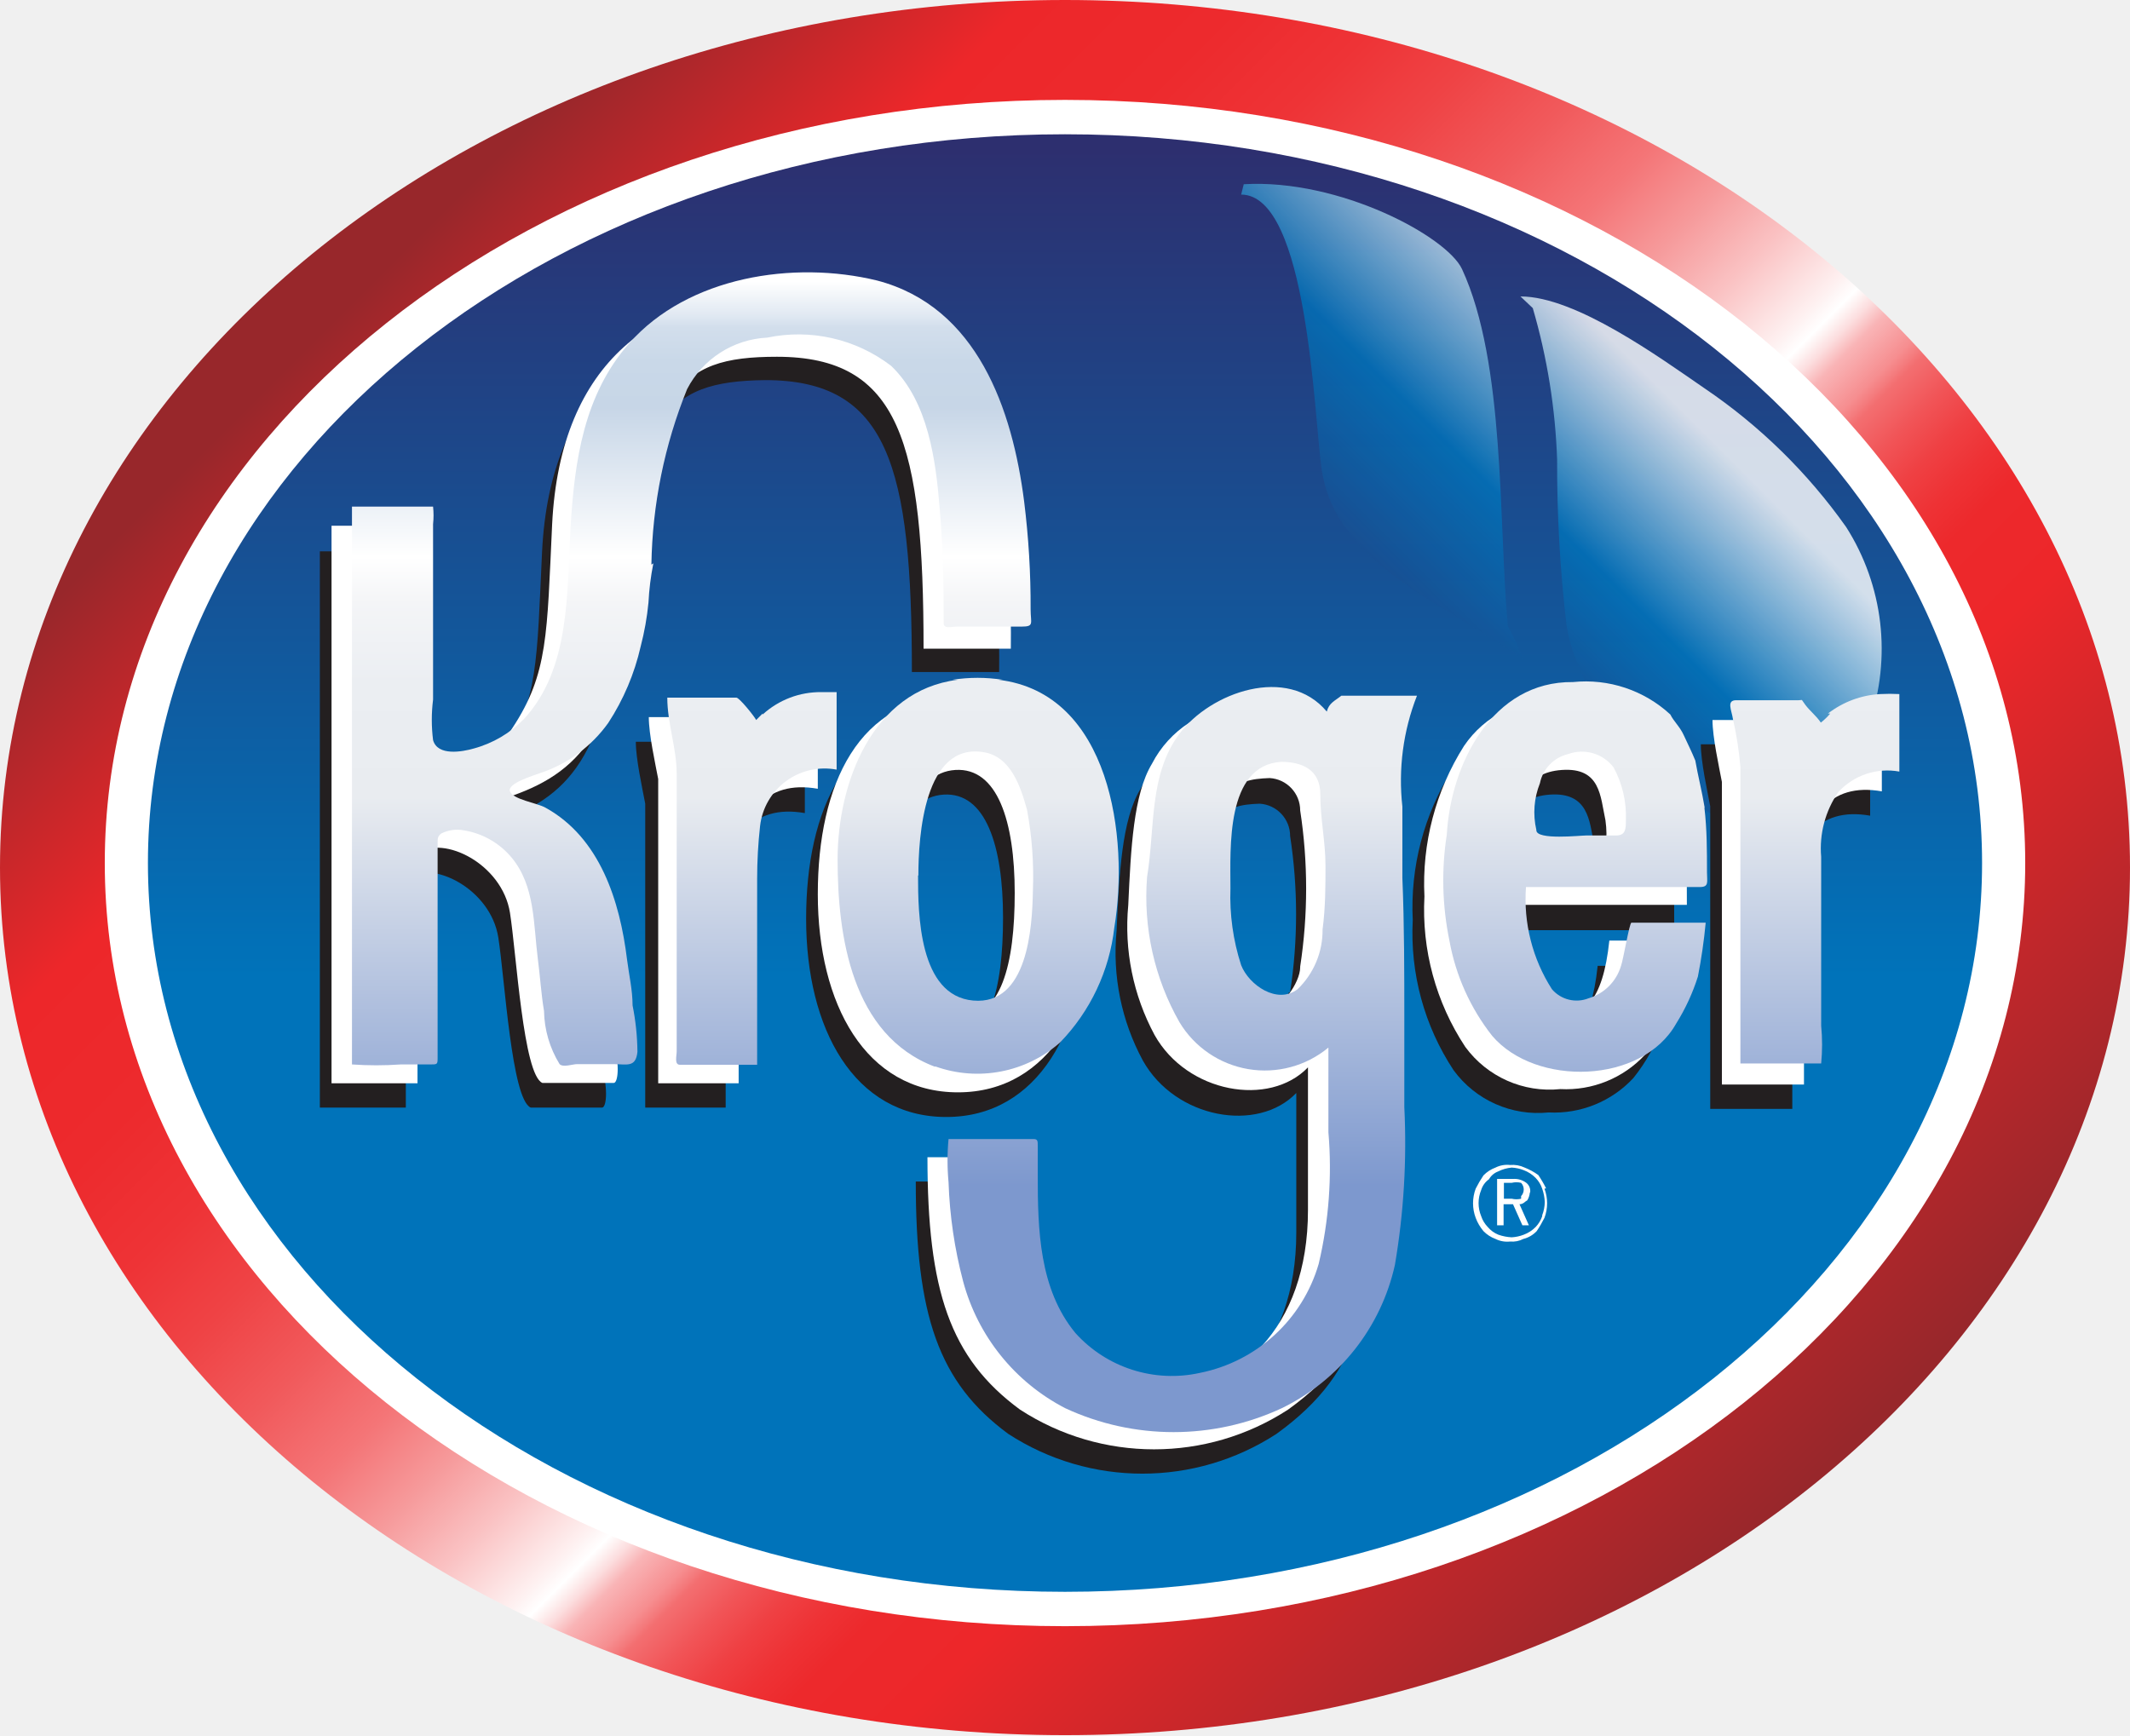
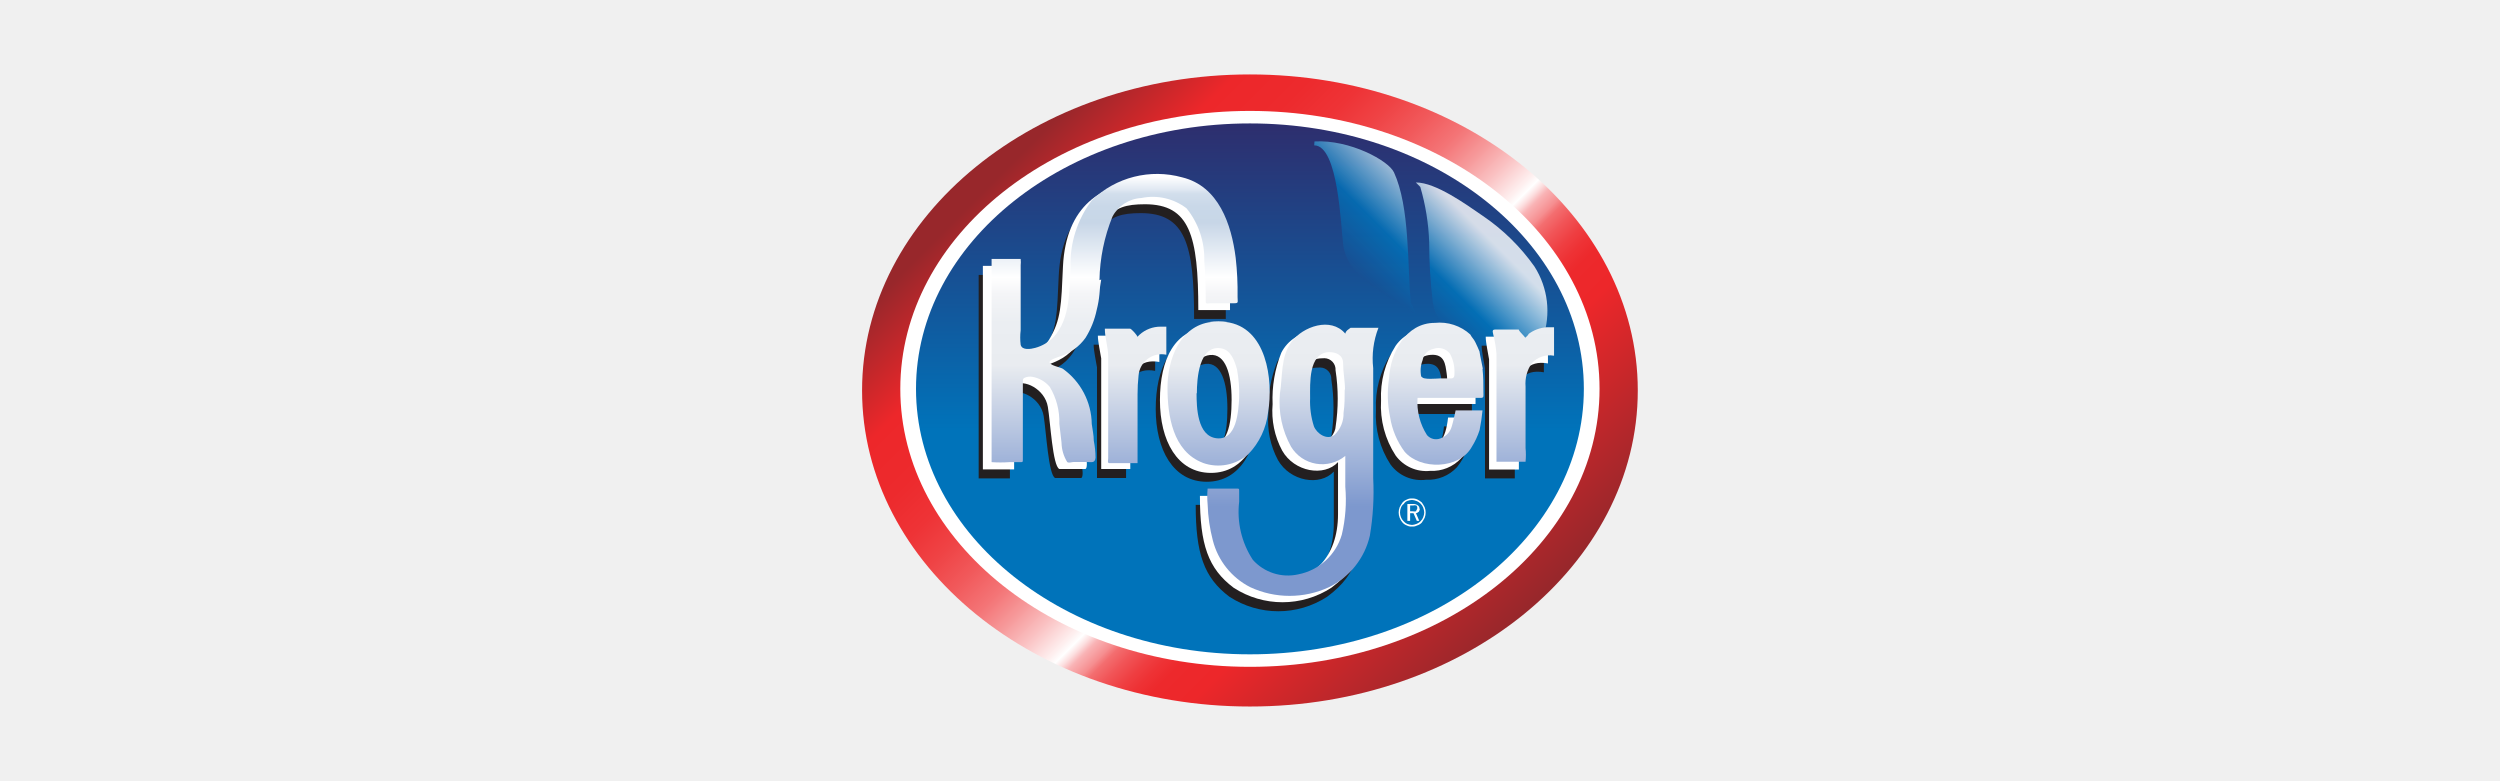
- <svg xmlns="http://www.w3.org/2000/svg" xmlns:xlink="http://www.w3.org/1999/xlink" viewBox="0 0 65.66 53.5">
+ <svg xmlns="http://www.w3.org/2000/svg" xmlns:xlink="http://www.w3.org/1999/xlink" viewBox="0 0 171.97 53.72">
  <defs>
-     <style>.cls-1{fill:url(#linear-gradient);}.cls-2,.cls-6{fill:#fff;}.cls-3{fill:url(#linear-gradient-2);}.cls-10,.cls-11,.cls-12,.cls-13,.cls-4,.cls-5,.cls-6,.cls-7,.cls-8,.cls-9{fill-rule:evenodd;}.cls-4,.cls-5{opacity:0.81;}.cls-4{fill:url(#linear-gradient-3);}.cls-5{fill:url(#linear-gradient-4);}.cls-7{fill:#231f20;}.cls-8{fill:url(#linear-gradient-5);}.cls-9{fill:url(#linear-gradient-6);}.cls-10{fill:url(#linear-gradient-7);}.cls-11{fill:url(#linear-gradient-8);}.cls-12{fill:url(#linear-gradient-9);}.cls-13{fill:url(#linear-gradient-10);}</style>
-     <linearGradient id="linear-gradient" x1="12.72" y1="6.64" x2="53.77" y2="47.69" gradientUnits="userSpaceOnUse">
+     <style>.cls-1{fill:url(#linear-gradient);}.cls-2,.cls-6{fill:#fff;}.cls-3{fill:url(#linear-gradient-2);}.cls-10,.cls-11,.cls-12,.cls-13,.cls-4,.cls-5,.cls-6,.cls-7,.cls-8,.cls-9{fill-rule:evenodd;}.cls-4,.cls-5{opacity:0.81;}.cls-4{fill:url(#linear-gradient-3);}.cls-5{fill:url(#linear-gradient-4);}.cls-7{fill:#231f20;}.cls-8{fill:url(#linear-gradient-5);}.cls-9{fill:url(#linear-gradient-6);}.cls-10{fill:url(#linear-gradient-7);}.cls-11{fill:url(#linear-gradient-8);}.cls-12{fill:url(#linear-gradient-9);}.cls-13{fill:url(#linear-gradient-10);}.cls-14{fill:none;}</style>
+     <linearGradient id="linear-gradient" x1="69.64" y1="10.52" x2="103" y2="43.88" gradientUnits="userSpaceOnUse">
      <stop offset="0.01" stop-color="#98272b" />
      <stop offset="0.15" stop-color="#ed272a" />
      <stop offset="0.23" stop-color="#ed2a2d" />
      <stop offset="0.29" stop-color="#ee3336" />
      <stop offset="0.34" stop-color="#ef4345" />
      <stop offset="0.39" stop-color="#f1595b" />
      <stop offset="0.44" stop-color="#f47577" />
      <stop offset="0.48" stop-color="#f6999a" />
      <stop offset="0.52" stop-color="#fac2c3" />
      <stop offset="0.56" stop-color="#fef1f1" />
      <stop offset="0.57" stop-color="#fff" />
      <stop offset="0.58" stop-color="#fcdfe0" />
      <stop offset="0.59" stop-color="#f9b4b6" />
      <stop offset="0.61" stop-color="#f68e90" />
      <stop offset="0.62" stop-color="#f36e70" />
      <stop offset="0.64" stop-color="#f15457" />
      <stop offset="0.66" stop-color="#ef4043" />
      <stop offset="0.68" stop-color="#ee3235" />
      <stop offset="0.7" stop-color="#ed292c" />
      <stop offset="0.75" stop-color="#ed272a" />
      <stop offset="1" stop-color="#98272b" />
    </linearGradient>
-     <linearGradient id="linear-gradient-2" x1="32.83" y1="4.14" x2="32.83" y2="48.94" gradientUnits="userSpaceOnUse">
+     <linearGradient id="linear-gradient-2" x1="85.98" y1="8.49" x2="85.98" y2="44.89" gradientUnits="userSpaceOnUse">
      <stop offset="0.01" stop-color="#2d2f6f" />
      <stop offset="0.58" stop-color="#0073ba" />
    </linearGradient>
-     <linearGradient id="linear-gradient-3" x1="37.55" y1="18.06" x2="47.77" y2="7.83" gradientUnits="userSpaceOnUse">
+     <linearGradient id="linear-gradient-3" x1="89.82" y1="19.8" x2="98.12" y2="11.49" gradientUnits="userSpaceOnUse">
      <stop offset="0.01" stop-color="#2d2f6f" />
      <stop offset="0.56" stop-color="#0073ba" />
      <stop offset="0.97" stop-color="#fff" />
    </linearGradient>
-     <linearGradient id="linear-gradient-4" x1="45.12" y1="23.52" x2="54.19" y2="14.46" xlink:href="#linear-gradient-3" />
-     <linearGradient id="linear-gradient-5" x1="30.16" y1="8.33" x2="30.16" y2="43.65" gradientUnits="userSpaceOnUse">
+     <linearGradient id="linear-gradient-4" x1="95.97" y1="24.23" x2="103.34" y2="16.87" xlink:href="#linear-gradient-3" />
+     <linearGradient id="linear-gradient-5" x1="83.82" y1="11.89" x2="83.82" y2="40.59" gradientUnits="userSpaceOnUse">
      <stop offset="0.01" stop-color="#fff" />
      <stop offset="0.02" stop-color="#f4f7fa" />
      <stop offset="0.04" stop-color="#e0e8f2" />
      <stop offset="0.05" stop-color="#d2deec" />
      <stop offset="0.08" stop-color="#c9d8e8" />
      <stop offset="0.12" stop-color="#c7d6e7" />
      <stop offset="0.25" stop-color="#fff" />
      <stop offset="0.29" stop-color="#f4f5f7" />
      <stop offset="0.36" stop-color="#ebeef2" />
      <stop offset="0.46" stop-color="#e9ecf0" />
      <stop offset="0.8" stop-color="#7d98ce" />
    </linearGradient>
-     <linearGradient id="linear-gradient-6" x1="48.57" y1="8.33" x2="48.57" y2="43.67" xlink:href="#linear-gradient-5" />
-     <linearGradient id="linear-gradient-7" x1="23.18" y1="8.36" x2="23.18" y2="43.62" xlink:href="#linear-gradient-5" />
-     <linearGradient id="linear-gradient-8" x1="36.42" y1="8.27" x2="36.42" y2="43.63" xlink:href="#linear-gradient-5" />
-     <linearGradient id="linear-gradient-9" x1="56.01" y1="8.37" x2="56.01" y2="43.62" xlink:href="#linear-gradient-5" />
-     <linearGradient id="linear-gradient-10" x1="21.31" y1="8.33" x2="21.31" y2="43.66" xlink:href="#linear-gradient-5" />
+     <linearGradient id="linear-gradient-6" x1="98.77" y1="11.89" x2="98.77" y2="40.61" xlink:href="#linear-gradient-5" />
+     <linearGradient id="linear-gradient-7" x1="78.14" y1="11.92" x2="78.14" y2="40.57" xlink:href="#linear-gradient-5" />
+     <linearGradient id="linear-gradient-8" x1="88.9" y1="11.84" x2="88.9" y2="40.58" xlink:href="#linear-gradient-5" />
+     <linearGradient id="linear-gradient-9" x1="104.82" y1="11.92" x2="104.82" y2="40.57" xlink:href="#linear-gradient-5" />
+     <linearGradient id="linear-gradient-10" x1="76.63" y1="11.89" x2="76.63" y2="40.6" xlink:href="#linear-gradient-5" />
  </defs>
  <g id="Layer_2" data-name="Layer 2">
    <g id="Layer_1-2" data-name="Layer 1">
-       <ellipse class="cls-1" cx="32.83" cy="26.75" rx="32.83" ry="26.75" />
-       <ellipse class="cls-2" cx="32.83" cy="26.61" rx="29.6" ry="23.53" />
-       <ellipse class="cls-3" cx="32.83" cy="26.61" rx="28.27" ry="22.47" />
-       <path class="cls-4" d="M38.26,6c2.06,0,2.25,6.9,2.48,8.46.43,2.91,3.64,4.07,6.19,5.84a6.83,6.83,0,0,0-.45-1c-.29-3.21-.07-8.1-1.41-11-.46-1-3.76-2.79-6.73-2.62" />
-       <path class="cls-5" d="M46.87,9.14c1.71,0,4.3,1.89,5.67,2.83a17.08,17.08,0,0,1,4.37,4.28,7,7,0,0,1,.71,6.05c-.51,1.91-2,4.58-4.25,3.2s-4.67-3.67-5.08-6.22A42.57,42.57,0,0,1,48,14.17a19,19,0,0,0-.75-4.67" />
-       <path class="cls-6" d="M51.77,24.15a.32.32,0,0,0-.12-.29.61.61,0,0,0-.41-.12h-.49v1.43H51v-.65h.28l.29.65h.2l-.29-.65c.12,0,.16-.08.24-.12a.57.57,0,0,0,.08-.24Zm-.28.2a.6.6,0,0,1-.29,0H51v-.49h.24a.61.61,0,0,1,.29,0,.31.31,0,0,1,.08.2.31.31,0,0,1-.08.2Z" />
-       <path class="cls-6" d="M52.26,24a3.62,3.62,0,0,0-.24-.41,1.9,1.9,0,0,0-.37-.24.87.87,0,0,0-.45-.08.8.8,0,0,0-.45.08,1,1,0,0,0-.37.24,3.77,3.77,0,0,0-.24.41,1.28,1.28,0,0,0,0,.9,1.38,1.38,0,0,0,.24.41,1,1,0,0,0,.37.24.8.8,0,0,0,.45.08.73.73,0,0,0,.41-.08.84.84,0,0,0,.41-.24,3.62,3.62,0,0,0,.24-.41,1.27,1.27,0,0,0,0-.9Zm-.12.86a.88.88,0,0,1-.2.33,1,1,0,0,1-.37.24,1.2,1.2,0,0,1-.37.08,1.46,1.46,0,0,1-.41-.08.84.84,0,0,1-.33-.24.88.88,0,0,1-.2-.33,1.06,1.06,0,0,1,0-.82.63.63,0,0,1,.24-.33.55.55,0,0,1,.28-.24,1.2,1.2,0,0,1,.41-.08,1.19,1.19,0,0,1,.37.08,1,1,0,0,1,.37.24.88.88,0,0,1,.2.33,1.44,1.44,0,0,1,.08.41,1.2,1.2,0,0,1-.08.41Z" />
-       <path class="cls-7" d="M21.76,22.87H19.6c0,.53.2,1.43.29,1.91v9.37h2.48v-6.6c0-1.67.81-2.77,2.44-2.48V22.62a3,3,0,0,0-2.49.9c-.16-.24-.33-.33-.57-.65Z" />
-       <path class="cls-7" d="M15,25.44c2.4-.73,3.63-1.91,4.07-6.31.57-6.31,1.34-7.37,4.52-7.41,3.79,0,4.52,2.65,4.52,9H30.8c.12-10.51-4.24-10.92-7-10.88-3.83.08-6.84,2.08-7.09,7.17-.16,3.38-.12,4.6-1.22,6.27-.65,1.06-2.81,1.79-3.06,1V17H9.86V34.15h2.65V27.07c.81-.57,2.61.33,2.85,1.83.2,1.26.41,5,1,5.25h2.2c.12,0,.2-.49,0-1.26-.45-4.36-1-6.07-3.71-7-.16,0-.24-.33.12-.45Z" />
-       <path class="cls-7" d="M33.49,28.33c0-3.38-1.26-6.11-4.32-6.11s-4.32,2.73-4.32,6.11,1.47,6.11,4.32,6.11,4.32-2.77,4.32-6.11Zm-6.15,0c0-2,.45-3.75,1.75-3.83s1.83,1.59,1.83,3.79-.41,3.87-1.75,3.87-1.83-1.79-1.83-3.83Z" />
-       <path class="cls-7" d="M55.16,23.64a7.16,7.16,0,0,0-.57-.69H52.43c0,.53.2,1.43.29,1.91v9.33l2.53,0V27.63c0-1.67.77-2.77,2.4-2.48V22.71a2.89,2.89,0,0,0-2.49.94Z" />
-       <path class="cls-7" d="M40.37,22.79c-.2.16-.37.16-.45.45a2.39,2.39,0,0,0-2-.69,3.31,3.31,0,0,0-2.77,1.79c-.57.94-.65,2.61-.73,4.36a7,7,0,0,0,.81,4c1,1.79,3.54,2.24,4.73,1V38c0,3.67-2.2,5.62-4.77,5.66-2.12,0-4.2-1.22-4.2-5.42V36.43H28.23c0,4.11.69,6.19,2.85,7.78a7.58,7.58,0,0,0,8.27,0c2.77-2,2.93-4.16,2.93-7.94v-4l-.12-7.45a3.72,3.72,0,0,1,.49-2Zm-.65,7.82c0,.49-.61,1.34-1.1,1.34C37.24,32,37,30.89,37,28.49c0-3.42.69-3.67,1.83-3.71a1,1,0,0,1,.94,1,15.84,15.84,0,0,1,0,4.81Z" />
-       <path class="cls-7" d="M47.66,22.34a3.24,3.24,0,0,0-2.89,1.39,7.94,7.94,0,0,0-1.22,4.64A7.67,7.67,0,0,0,44.81,33a3.22,3.22,0,0,0,2.93,1.3,3.33,3.33,0,0,0,2.61-1.06,5.56,5.56,0,0,0,1.22-3.46l-2.32,0c-.2,1.91-.81,2.4-1.75,2.4s-1.51-2.28-1.43-3.5h5.54c0-2.2,0-3.67-.94-5.13-1-1.06-1.51-1.14-3-1.18ZM49,27.11H46.52c-.16,0-.24-.49-.12-1.06s.2-1.47,1.38-1.55S49,25.31,49.13,26c.08.57,0,1.06-.16,1.06Z" />
-       <path class="cls-2" d="M22.12,22.11H20c0,.53.2,1.43.29,1.91V33.4h2.48V26.8c0-1.67.81-2.77,2.44-2.48V21.87a3,3,0,0,0-2.48.9c-.16-.24-.33-.33-.57-.65Z" />
-       <path class="cls-2" d="M15.35,24.68c2.4-.73,3.63-1.91,4.07-6.31C20,12.05,20.77,11,23.95,11c3.79,0,4.52,2.65,4.52,9h2.69C31.28,9.4,26.92,9,24.11,9c-3.83.08-6.84,2.08-7.09,7.17-.16,3.38-.12,4.6-1.22,6.27-.65,1.06-2.81,1.79-3.05,1V16.21H10.22V33.4h2.65V26.31c.81-.57,2.61.33,2.85,1.83.2,1.26.41,5,1,5.25h2.2c.12,0,.2-.49,0-1.26-.45-4.36-1-6.07-3.71-7-.16,0-.24-.33.12-.45Z" />
-       <path class="cls-2" d="M33.85,27.57c0-3.38-1.26-6.11-4.32-6.11s-4.32,2.73-4.32,6.11,1.47,6.11,4.32,6.11,4.32-2.77,4.32-6.11Zm-6.15,0c0-2,.45-3.75,1.75-3.83s1.83,1.59,1.83,3.79-.41,3.87-1.75,3.87-1.83-1.79-1.83-3.83Z" />
-       <path class="cls-2" d="M55.52,22.89a7.11,7.11,0,0,0-.57-.69H52.79c0,.53.2,1.43.29,1.91v9.33l2.53,0V26.88c0-1.67.77-2.77,2.4-2.48V22a2.89,2.89,0,0,0-2.49.94Z" />
-       <path class="cls-2" d="M40.73,22c-.2.16-.37.16-.45.45a2.4,2.4,0,0,0-2-.69,3.31,3.31,0,0,0-2.77,1.79c-.57.94-.65,2.61-.73,4.36a7.05,7.05,0,0,0,.81,4c1,1.79,3.54,2.24,4.73,1v4.4c0,3.67-2.2,5.62-4.77,5.66-2.12,0-4.2-1.22-4.2-5.42V35.68H28.59c0,4.11.69,6.19,2.85,7.78a7.58,7.58,0,0,0,8.27,0c2.77-2,2.93-4.16,2.93-7.94v-4L42.53,24A3.73,3.73,0,0,1,43,22Zm-.65,7.82c0,.49-.61,1.34-1.1,1.34-1.38,0-1.63-1.06-1.67-3.46,0-3.42.69-3.67,1.83-3.71a1,1,0,0,1,.94,1,15.86,15.86,0,0,1,0,4.81Z" />
-       <path class="cls-2" d="M48,21.58A3.24,3.24,0,0,0,45.13,23a7.94,7.94,0,0,0-1.22,4.64,7.67,7.67,0,0,0,1.26,4.64,3.22,3.22,0,0,0,2.93,1.3,3.32,3.32,0,0,0,2.61-1.06A5.56,5.56,0,0,0,51.93,29l-2.32,0c-.2,1.91-.81,2.4-1.75,2.4s-1.51-2.28-1.43-3.5H52c0-2.2,0-3.67-.94-5.13-1-1.06-1.51-1.14-3-1.18Zm1.3,4.77H46.88c-.16,0-.24-.49-.12-1.06s.2-1.47,1.39-1.55,1.18.81,1.34,1.55c.08.57,0,1.06-.16,1.06Z" />
-       <path class="cls-8" d="M28.83,32.88a3.85,3.85,0,0,0,3.85-.74,6.07,6.07,0,0,0,1.67-3.54c.46-2.76-.12-7.23-3.57-7.64h.13a5,5,0,0,0-1.55,0h.16c-2.64.33-3.7,3.19-3.7,5.54s.43,5.42,3,6.39M28.31,27c0-1.22.18-4.1,2-3.81.85.13,1.15,1.06,1.35,1.78a11.25,11.25,0,0,1,.18,2.51C31.82,28.6,31.68,31,30,30.85s-1.7-2.69-1.7-3.86" />
-       <path class="cls-9" d="M52.55,24.91c-.08-.49-.21-1-.29-1.46-.11-.27-.24-.53-.36-.79s-.3-.41-.41-.63a3.84,3.84,0,0,0-3-1C46,21,44.72,23.56,44.6,25.73A9.18,9.18,0,0,0,44.68,29,6.64,6.64,0,0,0,46,31.94c1.34,1.57,4.62,1.49,5.67-.38a6.3,6.3,0,0,0,.67-1.45,16.66,16.66,0,0,0,.24-1.66l-1.56,0h-.73c-.06,0-.25,1.14-.32,1.33a1.48,1.48,0,0,1-1,1,1,1,0,0,1-1.13-.28,5.15,5.15,0,0,1-.8-3.15h5.36c.29,0,.22-.16.22-.45,0-.67,0-1.33-.08-2m-5.18.69a2.41,2.41,0,0,1,.11-1.44,1.16,1.16,0,0,1,.87-.9,1.23,1.23,0,0,1,1.4.41,3.15,3.15,0,0,1,.38,1.63c0,.25,0,.47-.3.47h-.92c-.19,0-1.54.15-1.54-.16" />
-       <path class="cls-10" d="M23.51,22l-.2.2c-.06-.12-.52-.69-.61-.69H20.57c0,.79.29,1.56.29,2.35v8.55c0,.15-.08.42.1.42h2.38s0-.48,0-.51V27.1a14.74,14.74,0,0,1,.09-1.63,2,2,0,0,1,2.36-1.74V21.34s-.41,0-.47,0a2.64,2.64,0,0,0-1.81.69" />
-       <path class="cls-11" d="M41.35,21.45c-.2.16-.38.22-.45.49-1.21-1.45-3.59-.59-4.54.68s-.75,2.91-1,4.42a7.82,7.82,0,0,0,1,4.48,3.07,3.07,0,0,0,4.59.78v2.61a12.88,12.88,0,0,1-.3,4.06,4.79,4.79,0,0,1-3.66,3.36,4,4,0,0,1-3.84-1.23c-1.12-1.36-1.16-3.2-1.16-4.87v-.9c0-.15,0-.21-.13-.21H29.24a7.09,7.09,0,0,0,0,1.33,13.83,13.83,0,0,0,.45,3.06,6.21,6.21,0,0,0,3.15,3.91,7.92,7.92,0,0,0,6.67,0A6.47,6.47,0,0,0,43,39a22.37,22.37,0,0,0,.29-4.86V31.45c0-1.45,0-2.93-.06-4.38,0-.73,0-1.47,0-2.2a7.19,7.19,0,0,1,.45-3.42H41.35m-.49,5.21c0,.67,0,1.31-.09,2A2.52,2.52,0,0,1,40,30.5c-.63.48-1.5-.13-1.74-.74a6.87,6.87,0,0,1-.33-2.37c0-1.23-.15-3.79,1.56-3.9.65,0,1.21.24,1.21,1s.16,1.46.16,2.2" />
-       <path class="cls-12" d="M56.42,22a2,2,0,0,1-.29.28c-.14-.21-.33-.35-.48-.55s-.06-.14-.21-.14l-1,0-.92,0c-.31,0-.14.31-.1.58a10.43,10.43,0,0,1,.23,1.48v8.63s0,.51,0,.51h2.49a6,6,0,0,0,0-1.16V26.42a3.06,3.06,0,0,1,.53-2,2.05,2.05,0,0,1,1.88-.63V21.66s0-.22,0-.26a5.71,5.71,0,0,0-.59,0,2.89,2.89,0,0,0-1.61.6" />
-       <path class="cls-13" d="M20.08,17.41A15.07,15.07,0,0,1,21.18,12a2.94,2.94,0,0,1,2.47-1.59,4.7,4.7,0,0,1,3.82.87c1.15,1.1,1.38,2.93,1.5,4.43.1,1.17.12,2.34.12,3.51,0,.18.25.1.4.1h2c.4,0,.28-.1.28-.53a26,26,0,0,0-.2-3.33c-.36-2.83-1.44-6-4.53-6.81-2.58-.63-5.83-.12-7.64,1.93-1.4,1.58-1.69,3.63-1.81,5.66s0,4.36-1.43,5.92a3.4,3.4,0,0,1-1.56.92c-.35.1-1.11.24-1.25-.26a5,5,0,0,1,0-1.25V16.16a2.51,2.51,0,0,0,0-.54H10.85s0,9.73,0,10.64v6.56a10.75,10.75,0,0,0,1.5,0h.91c.22,0,.23,0,.23-.2V26c0-.15,0-.21.11-.3a1.1,1.1,0,0,1,.69-.1,2.42,2.42,0,0,1,1.48.84c.73.88.67,2.05.81,3.13.07.53.1,1.07.19,1.6a3.23,3.23,0,0,0,.48,1.64c.11.11.4,0,.54,0h1.11c.42,0,.7.12.75-.38A7.66,7.66,0,0,0,19.5,31c0-.47-.11-.94-.17-1.41-.22-1.8-.83-3.76-2.52-4.69-.25-.14-1-.25-1.09-.5s.74-.49.92-.56a4.2,4.2,0,0,0,2.11-1.55,7.25,7.25,0,0,0,1-2.36,8.66,8.66,0,0,0,.24-1.35,8.3,8.3,0,0,1,.15-1.21" />
-       <path class="cls-6" d="M47.17,36.76a.32.32,0,0,0-.12-.29.61.61,0,0,0-.41-.12h-.49v1.43h.2v-.65h.29l.29.65h.2l-.29-.65c.12,0,.16-.08.24-.12a.57.57,0,0,0,.08-.24Zm-.28.2a.61.61,0,0,1-.29,0h-.24v-.49h.24a.61.61,0,0,1,.29,0,.3.3,0,0,1,0,.41Z" />
-       <path class="cls-6" d="M47.66,36.64a3.57,3.57,0,0,0-.24-.41A1.9,1.9,0,0,0,47,36a.87.87,0,0,0-.45-.08.8.8,0,0,0-.45.08,1,1,0,0,0-.37.24,3.72,3.72,0,0,0-.24.41,1.28,1.28,0,0,0,0,.9,1.39,1.39,0,0,0,.24.41,1,1,0,0,0,.37.24.81.81,0,0,0,.45.08.74.74,0,0,0,.41-.08.85.85,0,0,0,.41-.24,3.66,3.66,0,0,0,.24-.41,1.28,1.28,0,0,0,0-.9Zm-.12.86a.88.88,0,0,1-.2.33,1,1,0,0,1-.37.24,1.2,1.2,0,0,1-.37.08,1.45,1.45,0,0,1-.41-.08.84.84,0,0,1-.33-.24.87.87,0,0,1-.2-.33,1.05,1.05,0,0,1,0-.81.63.63,0,0,1,.24-.33.54.54,0,0,1,.28-.24A1.18,1.18,0,0,1,46.6,36a1.17,1.17,0,0,1,.37.08,1,1,0,0,1,.37.24.88.88,0,0,1,.2.33,1.42,1.42,0,0,1,.08.41,1.19,1.19,0,0,1-.08.41Z" />
+       <ellipse class="cls-1" cx="85.98" cy="26.86" rx="26.68" ry="21.74" />
+       <ellipse class="cls-2" cx="85.98" cy="26.75" rx="24.05" ry="19.12" />
+       <ellipse class="cls-3" cx="85.98" cy="26.75" rx="22.97" ry="18.26" />
+       <path class="cls-4" d="M90.4,10c1.67,0,1.83,5.6,2,6.87.35,2.37,3,3.31,5,4.75a5.55,5.55,0,0,0-.36-.81c-.23-2.61-.06-6.58-1.15-8.95-.37-.81-3.05-2.27-5.47-2.13" />
+       <path class="cls-5" d="M97.39,12.55c1.39,0,3.5,1.54,4.61,2.3a13.88,13.88,0,0,1,3.55,3.48,5.68,5.68,0,0,1,.58,4.92c-.42,1.55-1.62,3.72-3.45,2.6s-3.79-3-4.12-5.05a34.59,34.59,0,0,1-.25-4.15,15.43,15.43,0,0,0-.61-3.79" />
+       <path class="cls-6" d="M101.37,24.75a.26.26,0,0,0-.1-.23.49.49,0,0,0-.33-.1h-.4v1.16h.17V25h.23l.23.53h.17l-.23-.53c.1,0,.13-.07.2-.1a.46.46,0,0,0,.07-.2Zm-.23.16a.49.49,0,0,1-.23,0h-.2v-.4h.2a.5.5,0,0,1,.23,0,.25.25,0,0,1,.07.17.25.25,0,0,1-.07.16Z" />
+       <path class="cls-6" d="M101.77,24.65a2.94,2.94,0,0,0-.2-.33,1.54,1.54,0,0,0-.3-.2.71.71,0,0,0-.36-.07.65.65,0,0,0-.36.07.78.78,0,0,0-.3.2,3.07,3.07,0,0,0-.2.33,1,1,0,0,0,0,.73,1.12,1.12,0,0,0,.2.33.78.78,0,0,0,.3.2.65.65,0,0,0,.36.07.59.59,0,0,0,.33-.07.69.69,0,0,0,.33-.2,2.94,2.94,0,0,0,.2-.33,1,1,0,0,0,0-.73Zm-.1.7a.71.71,0,0,1-.17.26.78.78,0,0,1-.3.2,1,1,0,0,1-.3.07,1.18,1.18,0,0,1-.33-.07.69.69,0,0,1-.26-.2.71.71,0,0,1-.17-.26.86.86,0,0,1,0-.66.51.51,0,0,1,.2-.26.44.44,0,0,1,.23-.2,1,1,0,0,1,.33-.07,1,1,0,0,1,.3.07.78.78,0,0,1,.3.2.71.71,0,0,1,.17.26,1.17,1.17,0,0,1,.07.33,1,1,0,0,1-.07.33Z" />
+       <path class="cls-7" d="M77,23.71H75.23c0,.43.17,1.16.23,1.56v7.61h2V27.51c0-1.36.66-2.25,2-2v-2a2.44,2.44,0,0,0-2,.73c-.13-.2-.26-.26-.46-.53Z" />
+       <path class="cls-7" d="M71.49,25.79c2-.6,2.95-1.56,3.31-5.13.46-5.13,1.09-6,3.67-6,3.08,0,3.67,2.15,3.67,7.28h2.18c.1-8.54-3.44-8.87-5.73-8.84-3.11.07-5.56,1.69-5.76,5.83-.13,2.75-.1,3.74-1,5.1-.53.86-2.28,1.46-2.48.79V18.91H67.32v14h2.15V27.12c.66-.46,2.12.26,2.32,1.49.17,1,.33,4.07.79,4.27h1.79c.1,0,.17-.4,0-1-.36-3.54-.83-4.93-3-5.69-.13,0-.2-.26.1-.36Z" />
+       <path class="cls-7" d="M86.52,28.14c0-2.75-1-5-3.51-5s-3.51,2.22-3.51,5,1.19,5,3.51,5,3.51-2.25,3.51-5Zm-5,0c0-1.65.36-3,1.42-3.11s1.49,1.29,1.49,3.08S84.1,31.25,83,31.25s-1.49-1.46-1.49-3.11Z" />
+       <path class="cls-7" d="M104.13,24.34a5.82,5.82,0,0,0-.46-.56h-1.75c0,.43.17,1.16.23,1.55v7.58l2.05,0v-5.3c0-1.36.63-2.25,2-2v-2a2.35,2.35,0,0,0-2,.76Z" />
+       <path class="cls-7" d="M92.11,23.64c-.17.13-.3.13-.36.36a2,2,0,0,0-1.65-.56,2.69,2.69,0,0,0-2.25,1.46,8.54,8.54,0,0,0-.6,3.54,5.73,5.73,0,0,0,.66,3.21c.83,1.46,2.88,1.82,3.84.79V36c0,3-1.79,4.57-3.87,4.6-1.72,0-3.41-1-3.41-4.4V34.73H82.25c0,3.34.56,5,2.32,6.32a6.16,6.16,0,0,0,6.72,0c2.25-1.65,2.38-3.38,2.38-6.45V31.32l-.1-6.06a3,3,0,0,1,.4-1.62ZM91.58,30c0,.4-.5,1.09-.89,1.09-1.13,0-1.32-.86-1.36-2.81,0-2.78.56-3,1.49-3a.78.78,0,0,1,.76.83,12.87,12.87,0,0,1,0,3.91Z" />
+       <path class="cls-7" d="M98,23.28a2.63,2.63,0,0,0-2.35,1.13,6.45,6.45,0,0,0-1,3.77,6.23,6.23,0,0,0,1,3.77A2.61,2.61,0,0,0,98.1,33a2.7,2.7,0,0,0,2.12-.86,4.52,4.52,0,0,0,1-2.81l-1.89,0c-.17,1.56-.66,2-1.42,2s-1.22-1.85-1.16-2.85h4.5c0-1.79,0-3-.76-4.17a2.66,2.66,0,0,0-2.45-1Zm1.06,3.87h-2c-.13,0-.2-.4-.1-.86s.17-1.19,1.13-1.26,1,.66,1.09,1.26,0,.86-.13.86Z" />
+       <path class="cls-2" d="M77.28,23.09H75.52c0,.43.17,1.16.23,1.56v7.61h2V26.9c0-1.36.66-2.25,2-2v-2a2.44,2.44,0,0,0-2,.73c-.13-.2-.26-.26-.46-.53Z" />
+       <path class="cls-2" d="M71.78,25.18c2-.6,2.95-1.56,3.31-5.13.46-5.13,1.09-6,3.67-6,3.08,0,3.67,2.15,3.67,7.28h2.18c.1-8.54-3.44-8.87-5.73-8.84-3.11.07-5.56,1.69-5.76,5.83C73,21,73,22,72.15,23.39c-.53.86-2.28,1.46-2.48.79V18.29H67.61v14h2.15V26.5c.66-.46,2.12.26,2.32,1.49.17,1,.33,4.07.79,4.27h1.79c.1,0,.17-.4,0-1-.36-3.54-.83-4.93-3-5.69-.13,0-.2-.27.1-.36Z" />
+       <path class="cls-2" d="M86.81,27.53c0-2.75-1-5-3.51-5s-3.51,2.22-3.51,5,1.19,5,3.51,5,3.51-2.25,3.51-5Zm-5,0c0-1.66.36-3,1.42-3.11s1.49,1.29,1.49,3.08-.33,3.14-1.42,3.14-1.49-1.46-1.49-3.11Z" />
+       <path class="cls-2" d="M104.42,23.72a5.78,5.78,0,0,0-.46-.56H102.2c0,.43.17,1.16.23,1.56v7.58l2.05,0V27c0-1.36.63-2.25,2-2V23a2.35,2.35,0,0,0-2,.76Z" />
+       <path class="cls-2" d="M92.4,23c-.17.13-.3.13-.36.36a2,2,0,0,0-1.65-.56,2.69,2.69,0,0,0-2.25,1.46,8.54,8.54,0,0,0-.6,3.54A5.73,5.73,0,0,0,88.2,31c.83,1.46,2.88,1.82,3.84.79v3.58c0,3-1.79,4.57-3.87,4.6-1.72,0-3.41-1-3.41-4.4V34.11H82.54c0,3.34.56,5,2.32,6.32a6.16,6.16,0,0,0,6.72,0C93.83,38.75,94,37,94,33.95V30.71l-.1-6.06a3,3,0,0,1,.4-1.62Zm-.53,6.36c0,.4-.5,1.09-.89,1.09-1.13,0-1.32-.86-1.36-2.81,0-2.78.56-3,1.49-3a.78.78,0,0,1,.76.83,12.89,12.89,0,0,1,0,3.91Z" />
+       <path class="cls-2" d="M98.33,22.66A2.63,2.63,0,0,0,96,23.79a6.45,6.45,0,0,0-1,3.77,6.24,6.24,0,0,0,1,3.77,2.61,2.61,0,0,0,2.38,1.06,2.7,2.7,0,0,0,2.12-.86,4.52,4.52,0,0,0,1-2.81l-1.89,0c-.17,1.56-.66,2-1.42,2S97,28.79,97,27.79h4.5c0-1.79,0-3-.76-4.17a2.66,2.66,0,0,0-2.45-1Zm1.06,3.87h-2c-.13,0-.2-.4-.1-.86s.17-1.19,1.13-1.26,1,.66,1.09,1.26,0,.86-.13.86Z" />
+       <path class="cls-8" d="M82.74,31.84a3.13,3.13,0,0,0,3.13-.6,4.94,4.94,0,0,0,1.36-2.88c.37-2.24-.1-5.87-2.9-6.21h.11a4,4,0,0,0-1.26,0h.13c-2.15.26-3,2.59-3,4.5s.35,4.4,2.44,5.19m-.42-4.79c0-1,.15-3.33,1.66-3.09.69.11.93.86,1.1,1.44a9.14,9.14,0,0,1,.15,2c-.06.92-.17,2.88-1.53,2.75S82.31,28,82.31,27.05" />
+       <path class="cls-9" d="M102,25.36c-.07-.4-.17-.79-.23-1.19-.09-.22-.19-.43-.29-.64s-.25-.33-.34-.52a3.12,3.12,0,0,0-2.44-.8c-2,0-3.06,2.06-3.15,3.82a7.46,7.46,0,0,0,.07,2.65,5.39,5.39,0,0,0,1,2.39c1.09,1.27,3.75,1.21,4.61-.31a5.12,5.12,0,0,0,.55-1.18,13.53,13.53,0,0,0,.2-1.35l-1.26,0h-.59s-.2.92-.26,1.08a1.21,1.21,0,0,1-.79.85.82.82,0,0,1-.92-.23,4.18,4.18,0,0,1-.65-2.56h4.35c.23,0,.18-.13.18-.37,0-.54,0-1.08-.06-1.62m-4.21.56a2,2,0,0,1,.09-1.17A.94.94,0,0,1,98.6,24a1,1,0,0,1,1.14.33,2.56,2.56,0,0,1,.31,1.32c0,.2,0,.38-.24.38h-.75c-.15,0-1.25.12-1.25-.13" />
+       <path class="cls-10" d="M78.41,23l-.17.17c0-.1-.42-.56-.5-.56H76c0,.64.23,1.27.23,1.91v7c0,.12-.07.34.08.34h1.94s0-.39,0-.42V27.14a12,12,0,0,1,.07-1.32,1.59,1.59,0,0,1,1.91-1.42V22.47s-.33,0-.38,0a2.15,2.15,0,0,0-1.47.56" />
+       <path class="cls-11" d="M92.9,22.55c-.16.13-.31.18-.36.4-1-1.18-2.92-.48-3.69.55s-.61,2.37-.81,3.59a6.35,6.35,0,0,0,.77,3.64,2.5,2.5,0,0,0,3.73.63v2.12a10.46,10.46,0,0,1-.24,3.3,3.9,3.9,0,0,1-3,2.73,3.23,3.23,0,0,1-3.12-1,6,6,0,0,1-.94-4v-.73c0-.13,0-.17-.1-.17H83.07a5.76,5.76,0,0,0,0,1.08,11.24,11.24,0,0,0,.36,2.49A5,5,0,0,0,86,40.39a6.43,6.43,0,0,0,5.42,0,5.25,5.25,0,0,0,2.81-3.54,18.18,18.18,0,0,0,.23-3.95V30.68c0-1.18,0-2.38,0-3.56,0-.6,0-1.19,0-1.79a5.84,5.84,0,0,1,.36-2.78H92.9m-.4,4.24c0,.54,0,1.07-.08,1.61a2,2,0,0,1-.63,1.52c-.51.39-1.22-.1-1.41-.6a5.58,5.58,0,0,1-.26-1.93c0-1-.12-3.08,1.27-3.17.53,0,1,.19,1,.79s.13,1.19.13,1.79" />
+       <path class="cls-12" d="M105.15,23a1.61,1.61,0,0,1-.23.23c-.12-.17-.27-.29-.39-.45s0-.11-.17-.11h-1.53c-.25,0-.12.25-.08.47a8.47,8.47,0,0,1,.19,1.2v7s0,.42,0,.42h2a4.86,4.86,0,0,0,0-.94V26.59a2.48,2.48,0,0,1,.43-1.61,1.67,1.67,0,0,1,1.53-.51V22.72s0-.18,0-.21h-.48a2.34,2.34,0,0,0-1.31.49" />
+       <path class="cls-13" d="M75.63,19.27a12.24,12.24,0,0,1,.89-4.36,2.39,2.39,0,0,1,2-1.29,3.82,3.82,0,0,1,3.1.71,5.52,5.52,0,0,1,1.22,3.6c.08.95.1,1.9.1,2.85,0,.15.2.08.33.08H84.9c.32,0,.23-.08.23-.43A21.14,21.14,0,0,0,85,17.73c-.29-2.3-1.17-4.92-3.68-5.53a6.46,6.46,0,0,0-6.21,1.57,7.25,7.25,0,0,0-1.47,4.6c-.09,1.62,0,3.54-1.16,4.81a2.76,2.76,0,0,1-1.27.75c-.29.08-.9.19-1-.21a4.05,4.05,0,0,1,0-1V18.25a2,2,0,0,0,0-.44h-2s0,7.91,0,8.65v5.33a8.74,8.74,0,0,0,1.22,0h.74c.18,0,.19,0,.19-.16V26.24c0-.12,0-.17.09-.24a.89.89,0,0,1,.56-.08,2,2,0,0,1,1.2.69,4.64,4.64,0,0,1,.66,2.54c.06.43.09.87.15,1.3a2.63,2.63,0,0,0,.39,1.33c.09.09.33,0,.44,0h.9c.34,0,.57.1.61-.3a6.22,6.22,0,0,0-.12-1.16c0-.38-.09-.77-.14-1.15a4.75,4.75,0,0,0-2-3.81c-.21-.11-.77-.2-.89-.4s.6-.4.75-.46a3.42,3.42,0,0,0,1.71-1.26,5.89,5.89,0,0,0,.77-1.92,7,7,0,0,0,.19-1.09,6.74,6.74,0,0,1,.12-1" />
+       <path class="cls-6" d="M97.64,35a.26.26,0,0,0-.1-.23.49.49,0,0,0-.33-.1h-.4v1.16H97v-.53h.23l.23.53h.17l-.23-.53c.1,0,.13-.07.2-.1a.46.46,0,0,0,.07-.2Zm-.23.17a.49.49,0,0,1-.23,0H97v-.4h.2a.49.49,0,0,1,.23,0,.24.24,0,0,1,0,.33Z" />
+       <path class="cls-6" d="M98,34.89a2.9,2.9,0,0,0-.2-.33,1.55,1.55,0,0,0-.3-.2.71.71,0,0,0-.36-.07.65.65,0,0,0-.36.07.79.79,0,0,0-.3.2,3,3,0,0,0-.2.33,1,1,0,0,0,0,.73,1.13,1.13,0,0,0,.2.33.78.78,0,0,0,.3.2.66.66,0,0,0,.36.07.6.6,0,0,0,.33-.07.69.69,0,0,0,.33-.2,3,3,0,0,0,.2-.33,1,1,0,0,0,0-.73Zm-.1.69a.71.71,0,0,1-.17.26.78.78,0,0,1-.3.2,1,1,0,0,1-.3.07,1.18,1.18,0,0,1-.33-.07.69.69,0,0,1-.26-.2.71.71,0,0,1-.17-.26.86.86,0,0,1,0-.66.51.51,0,0,1,.2-.26.44.44,0,0,1,.23-.2,1,1,0,0,1,.33-.07,1,1,0,0,1,.3.07.77.77,0,0,1,.3.2.72.72,0,0,1,.17.26,1.16,1.16,0,0,1,.07.33,1,1,0,0,1-.07.33Z" />
+       <rect class="cls-14" width="171.97" height="53.72" />
    </g>
  </g>
</svg>
